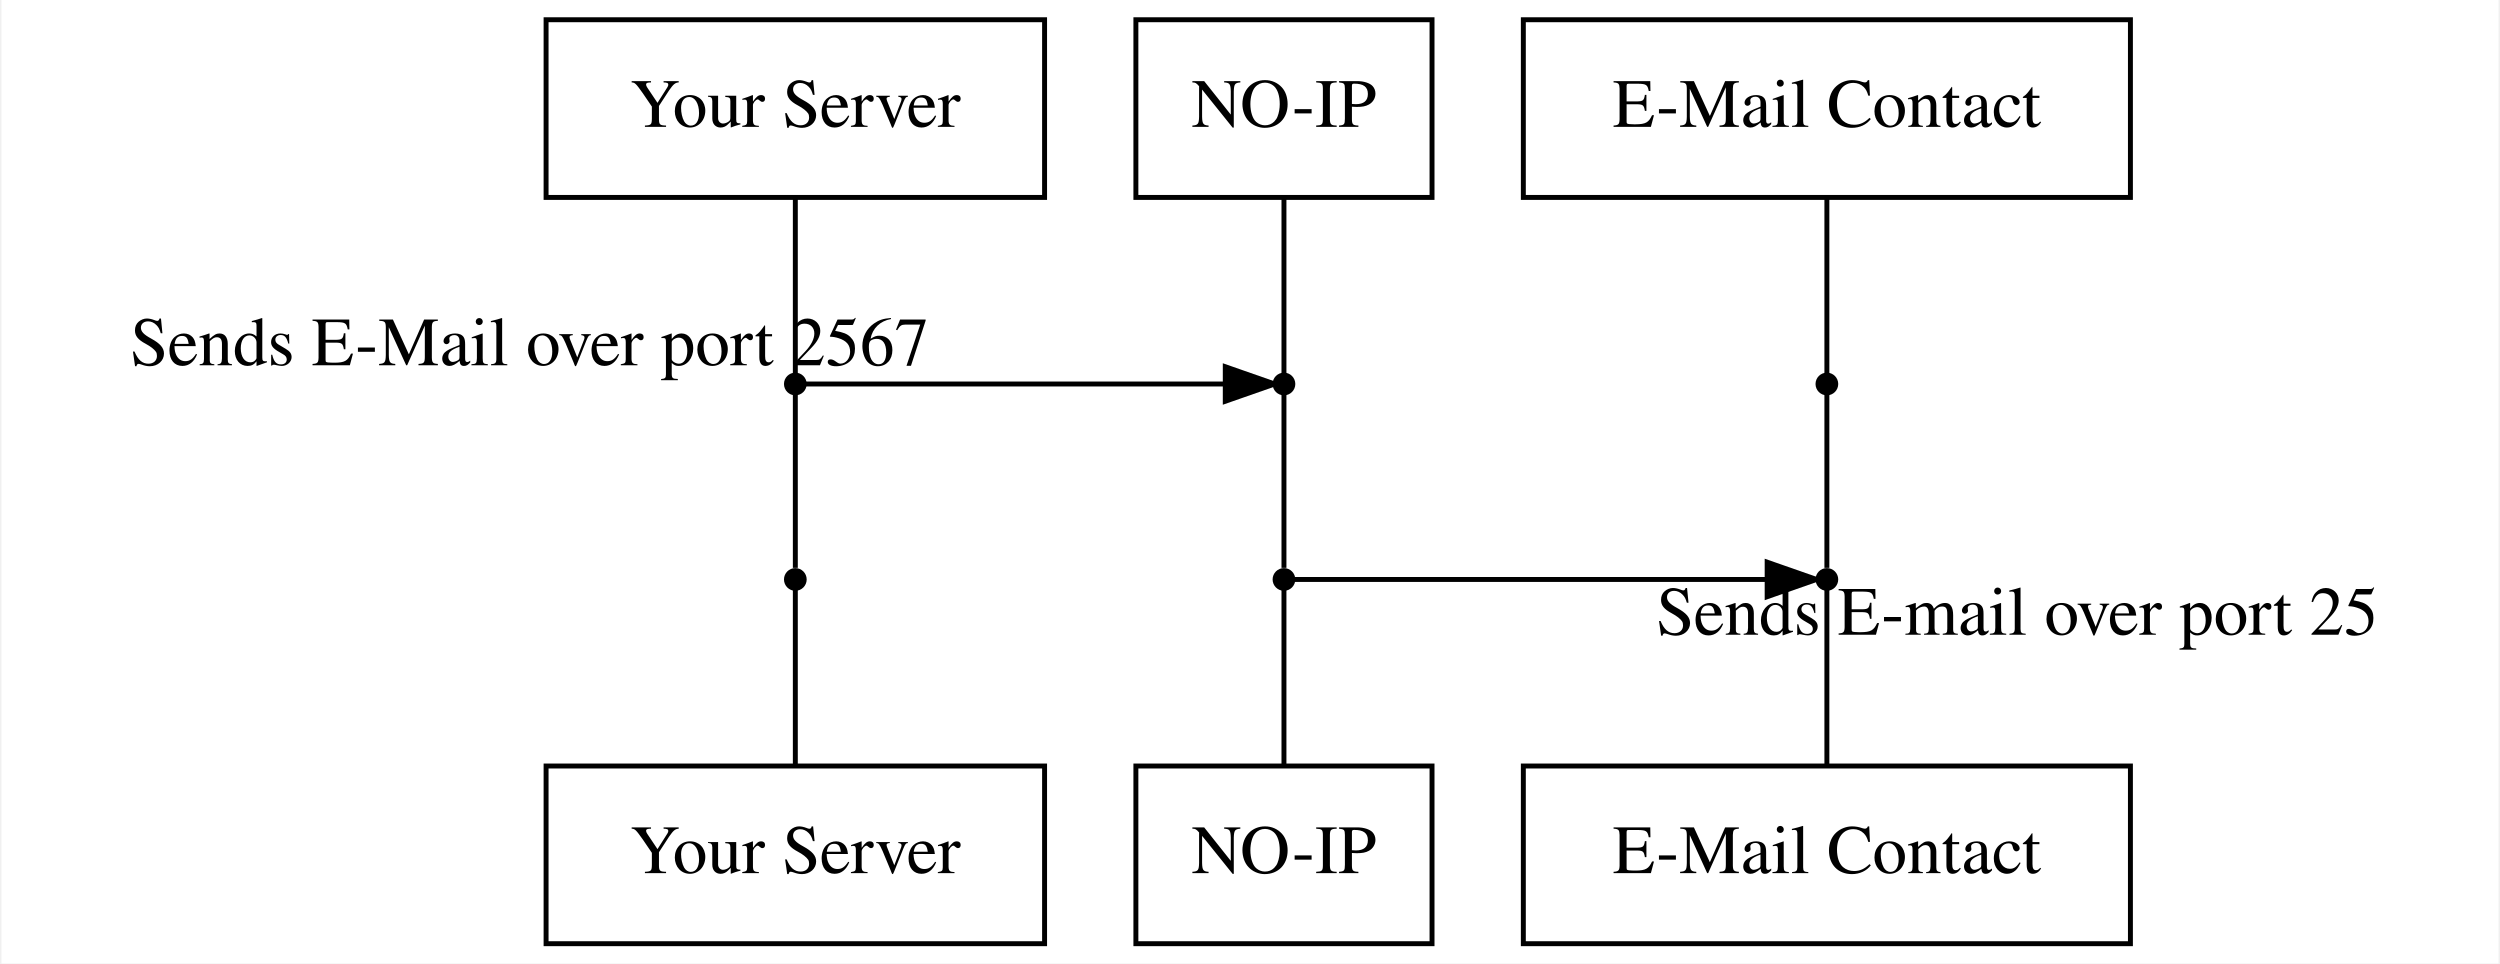
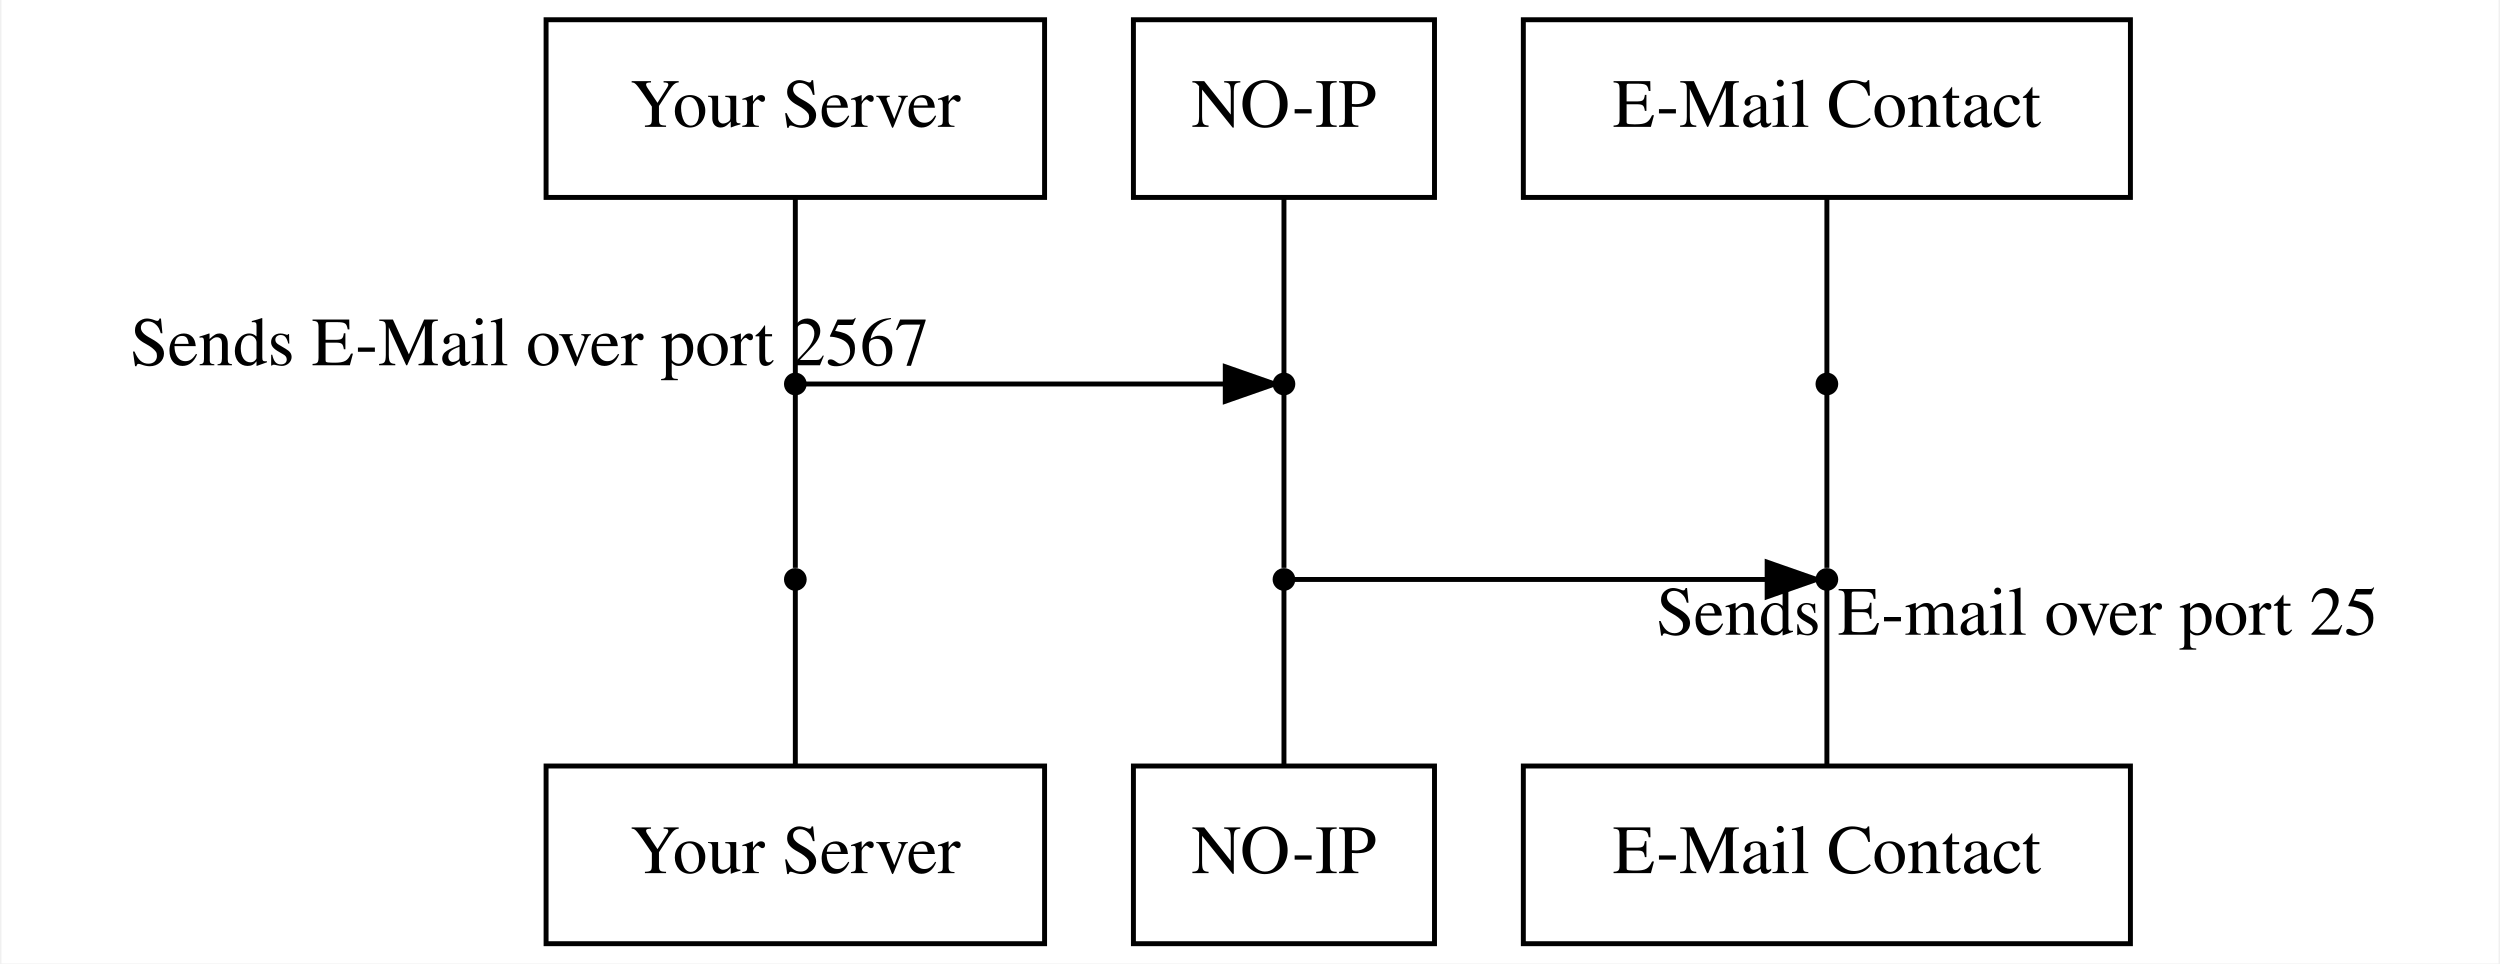
<svg xmlns="http://www.w3.org/2000/svg" width="506pt" height="195pt" viewBox="0.00 0.00 505.92 195.20">
  <g id="graph0" class="graph" transform="scale(1 1) rotate(0) translate(4 191.2)">
    <polygon fill="white" stroke="transparent" points="-4,4 -4,-191.2 501.92,-191.2 501.92,4 -4,4" />
    <g id="node1" class="node">
      <polygon fill="none" stroke="black" points="207.34,-187.2 106.34,-187.2 106.34,-151.2 207.34,-151.2 207.34,-187.2" />
      <text text-anchor="middle" x="156.84" y="-165.5" font-family="Times,serif" font-size="14.00">Your Server</text>
    </g>
    <g id="node2" class="node">
-       <polygon fill="none" stroke="black" points="285.84,-187.2 225.84,-187.2 225.84,-151.2 285.84,-151.2 285.84,-187.2" />
+       <polygon fill="none" stroke="black" points="286.34,-187.2 225.34,-187.2 225.34,-151.2 286.34,-151.2 286.34,-187.2" />
      <text text-anchor="middle" x="255.84" y="-165.5" font-family="Times,serif" font-size="14.00">NO-IP</text>
    </g>
    <g id="node7" class="node">
      <ellipse fill="black" stroke="black" cx="156.84" cy="-113.4" rx="1.8" ry="1.8" />
    </g>
    <g id="edge5" class="edge">
      <path fill="none" stroke="black" d="M156.84,-151.18C156.84,-137.39 156.84,-119.57 156.84,-115.33" />
    </g>
    <g id="node3" class="node">
      <polygon fill="none" stroke="black" points="427.34,-187.2 304.34,-187.2 304.34,-151.2 427.34,-151.2 427.34,-187.2" />
      <text text-anchor="middle" x="365.84" y="-165.5" font-family="Times,serif" font-size="14.00">E-Mail Contact</text>
    </g>
    <g id="node9" class="node">
      <ellipse fill="black" stroke="black" cx="255.84" cy="-113.4" rx="1.8" ry="1.8" />
    </g>
    <g id="edge8" class="edge">
      <path fill="none" stroke="black" d="M255.84,-151.18C255.84,-137.39 255.84,-119.57 255.84,-115.33" />
    </g>
    <g id="node11" class="node">
      <ellipse fill="black" stroke="black" cx="365.84" cy="-113.4" rx="1.8" ry="1.8" />
    </g>
    <g id="edge11" class="edge">
      <path fill="none" stroke="black" d="M365.84,-151.18C365.84,-137.39 365.84,-119.57 365.84,-115.33" />
    </g>
    <g id="node4" class="node">
      <polygon fill="none" stroke="black" points="207.34,-36 106.34,-36 106.34,0 207.34,0 207.34,-36" />
      <text text-anchor="middle" x="156.84" y="-14.3" font-family="Times,serif" font-size="14.00">Your Server</text>
    </g>
    <g id="node5" class="node">
-       <polygon fill="none" stroke="black" points="285.84,-36 225.84,-36 225.84,0 285.84,0 285.84,-36" />
+       <polygon fill="none" stroke="black" points="286.34,-36 225.34,-36 225.34,0 286.34,0 286.34,-36" />
      <text text-anchor="middle" x="255.84" y="-14.3" font-family="Times,serif" font-size="14.00">NO-IP</text>
    </g>
    <g id="node6" class="node">
      <polygon fill="none" stroke="black" points="427.34,-36 304.34,-36 304.34,0 427.34,0 427.34,-36" />
      <text text-anchor="middle" x="365.84" y="-14.3" font-family="Times,serif" font-size="14.00">E-Mail Contact</text>
    </g>
    <g id="node8" class="node">
      <ellipse fill="black" stroke="black" cx="156.84" cy="-73.8" rx="1.8" ry="1.8" />
    </g>
    <g id="edge6" class="edge">
      <path fill="none" stroke="black" d="M156.84,-111.47C156.84,-106.4 156.84,-82.13 156.84,-76.14" />
    </g>
    <g id="edge14" class="edge">
      <path fill="none" stroke="black" d="M158.78,-113.4C187.16,-113.4 215.53,-113.4 243.91,-113.4" />
      <polygon fill="black" stroke="black" points="243.95,-116.9 253.95,-113.4 243.95,-109.9 243.95,-116.9" />
      <text text-anchor="middle" x="103" y="-117.2" font-family="Times,serif" font-size="14.00">Sends E-Mail over port 2567</text>
    </g>
    <g id="edge7" class="edge">
      <path fill="none" stroke="black" d="M156.84,-71.87C156.84,-67.65 156.84,-50.02 156.84,-36.26" />
    </g>
    <g id="node10" class="node">
      <ellipse fill="black" stroke="black" cx="255.84" cy="-73.8" rx="1.8" ry="1.8" />
    </g>
    <g id="edge9" class="edge">
      <path fill="none" stroke="black" d="M255.84,-111.47C255.84,-106.4 255.84,-82.13 255.84,-76.14" />
    </g>
    <g id="edge10" class="edge">
      <path fill="none" stroke="black" d="M255.84,-71.87C255.84,-67.65 255.84,-50.02 255.84,-36.26" />
    </g>
    <g id="node12" class="node">
      <ellipse fill="black" stroke="black" cx="365.84" cy="-73.8" rx="1.8" ry="1.8" />
    </g>
    <g id="edge15" class="edge">
      <path fill="none" stroke="black" d="M257.99,-73.8C289.8,-73.8 321.6,-73.8 353.41,-73.8" />
      <polygon fill="black" stroke="black" points="353.74,-77.3 363.74,-73.8 353.74,-70.3 353.74,-77.3" />
      <text text-anchor="middle" x="404.42" y="-62.6" font-family="Times,serif" font-size="14.00">Sends E-mail over port 25</text>
    </g>
    <g id="edge12" class="edge">
      <path fill="none" stroke="black" d="M365.84,-111.47C365.84,-106.4 365.84,-82.13 365.84,-76.14" />
    </g>
    <g id="edge13" class="edge">
      <path fill="none" stroke="black" d="M365.84,-71.87C365.84,-67.65 365.84,-50.02 365.84,-36.26" />
    </g>
  </g>
</svg>
